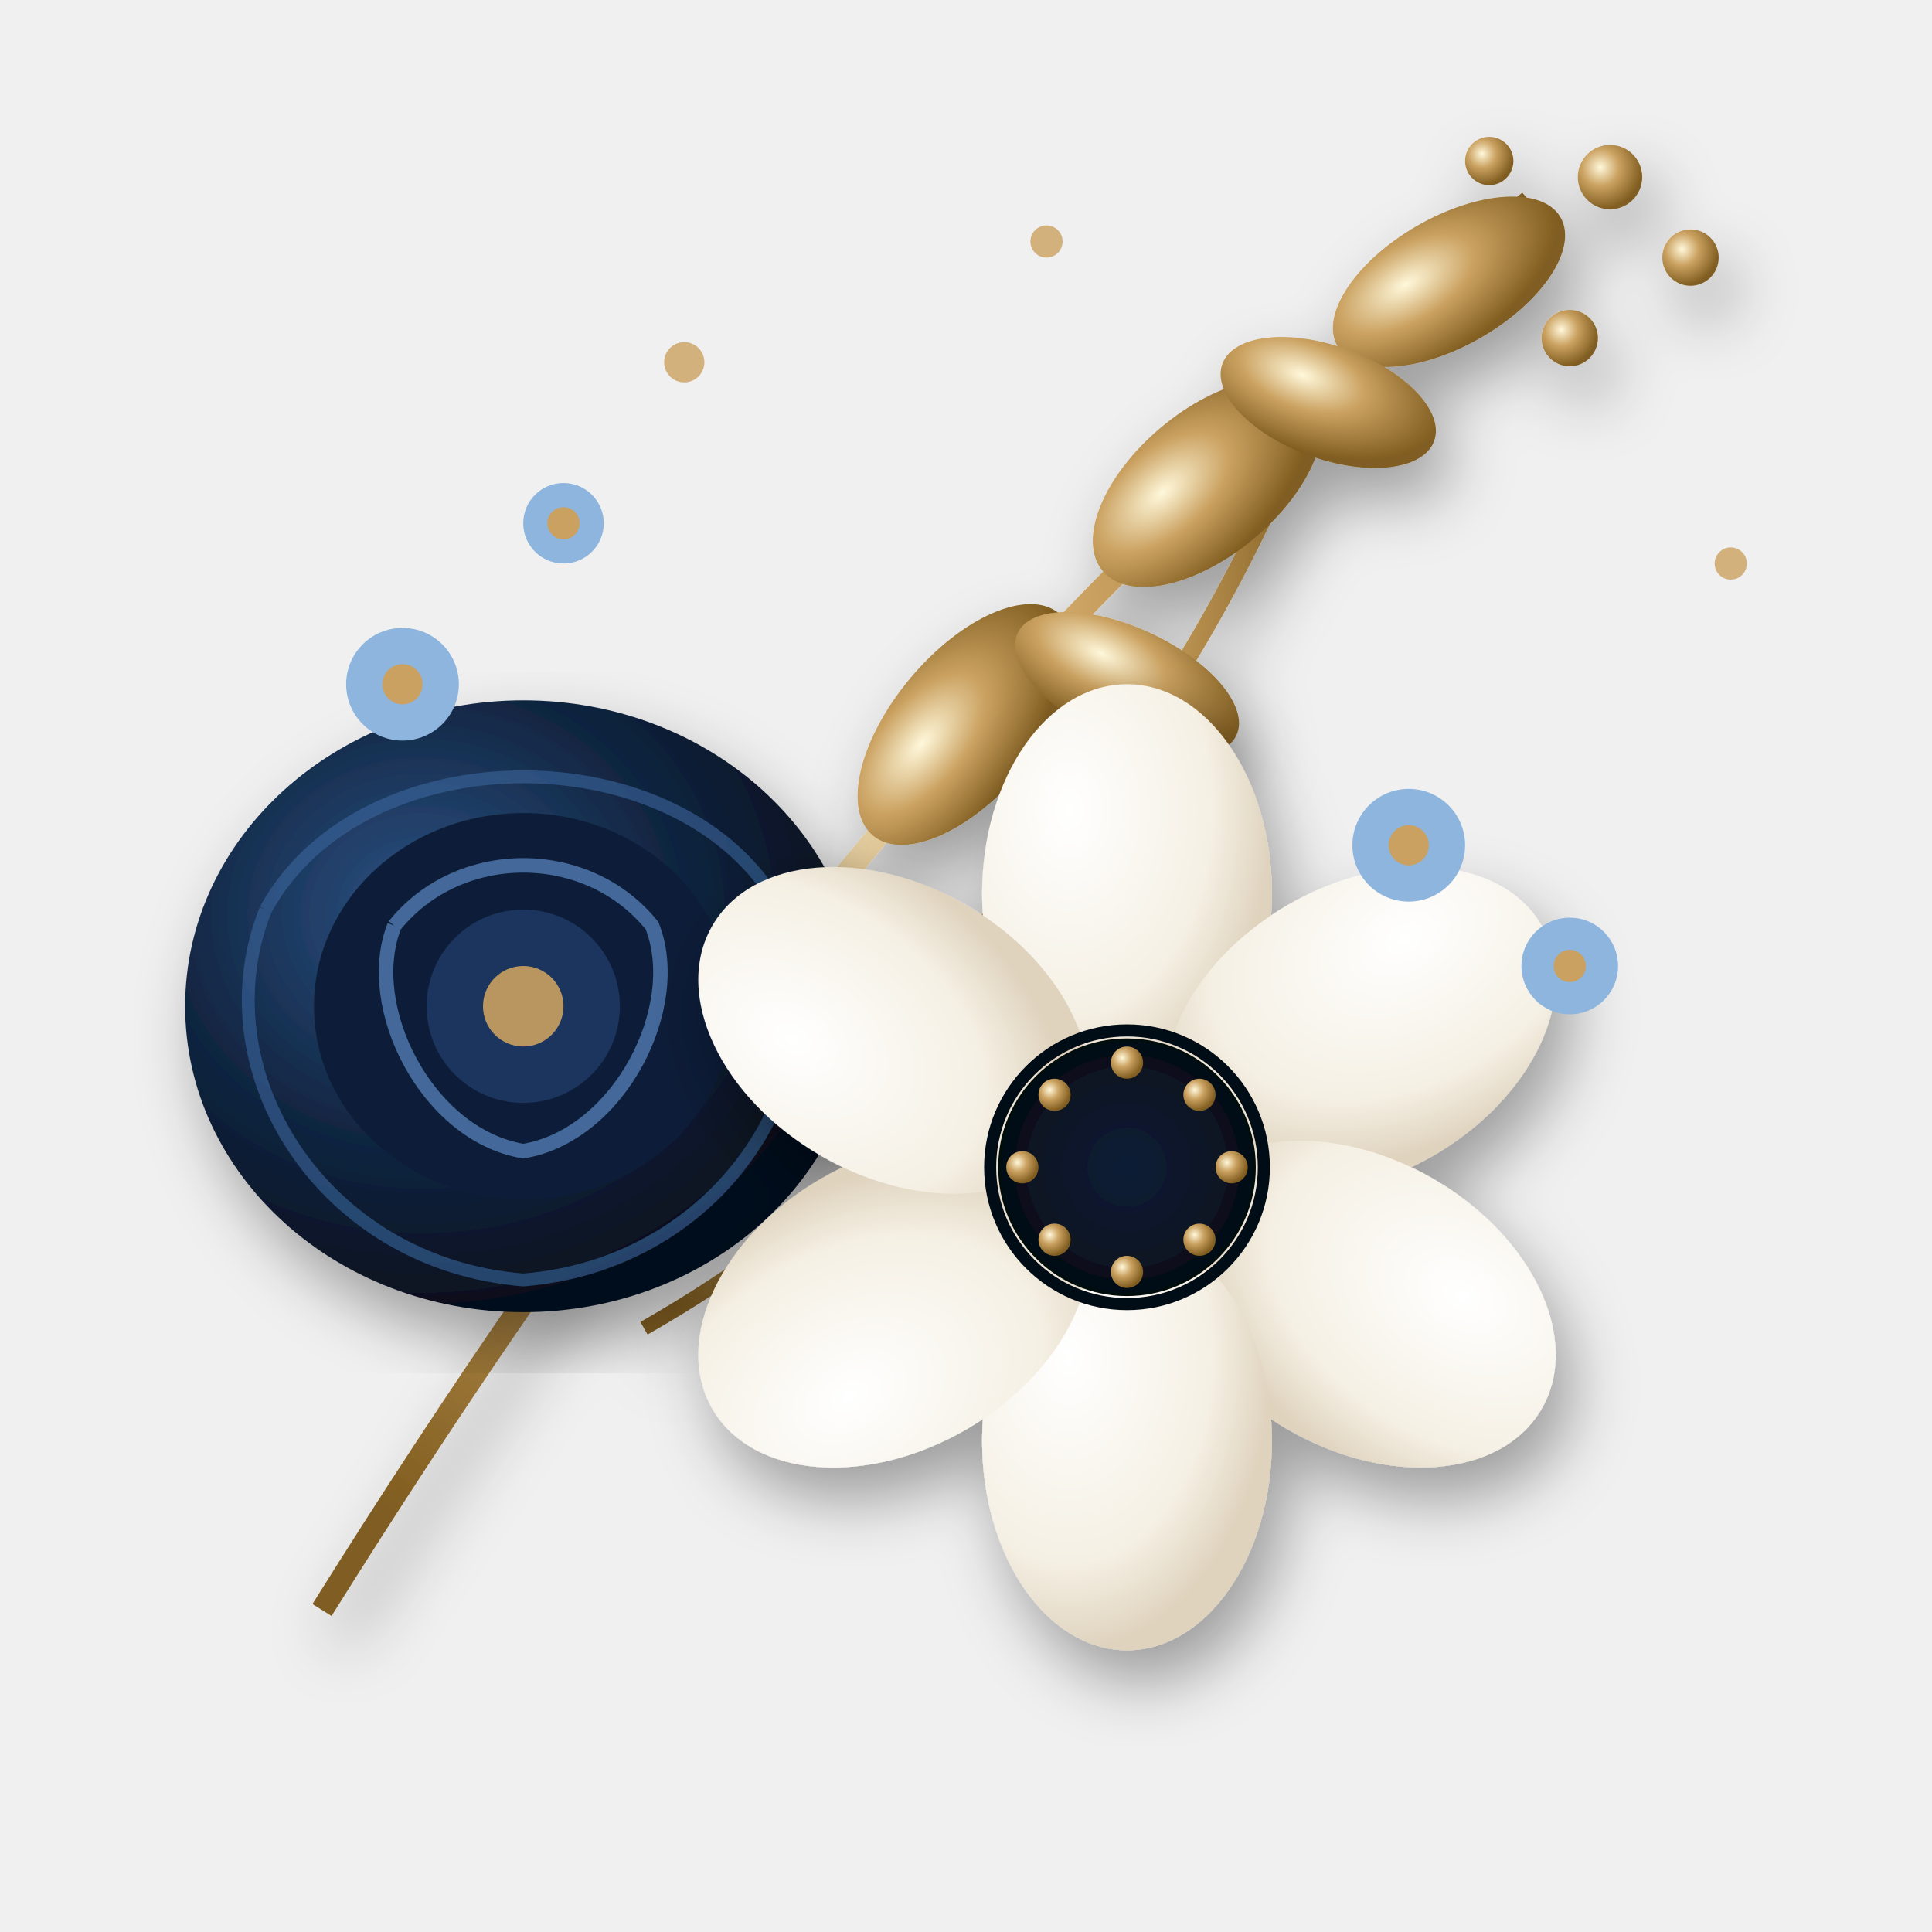
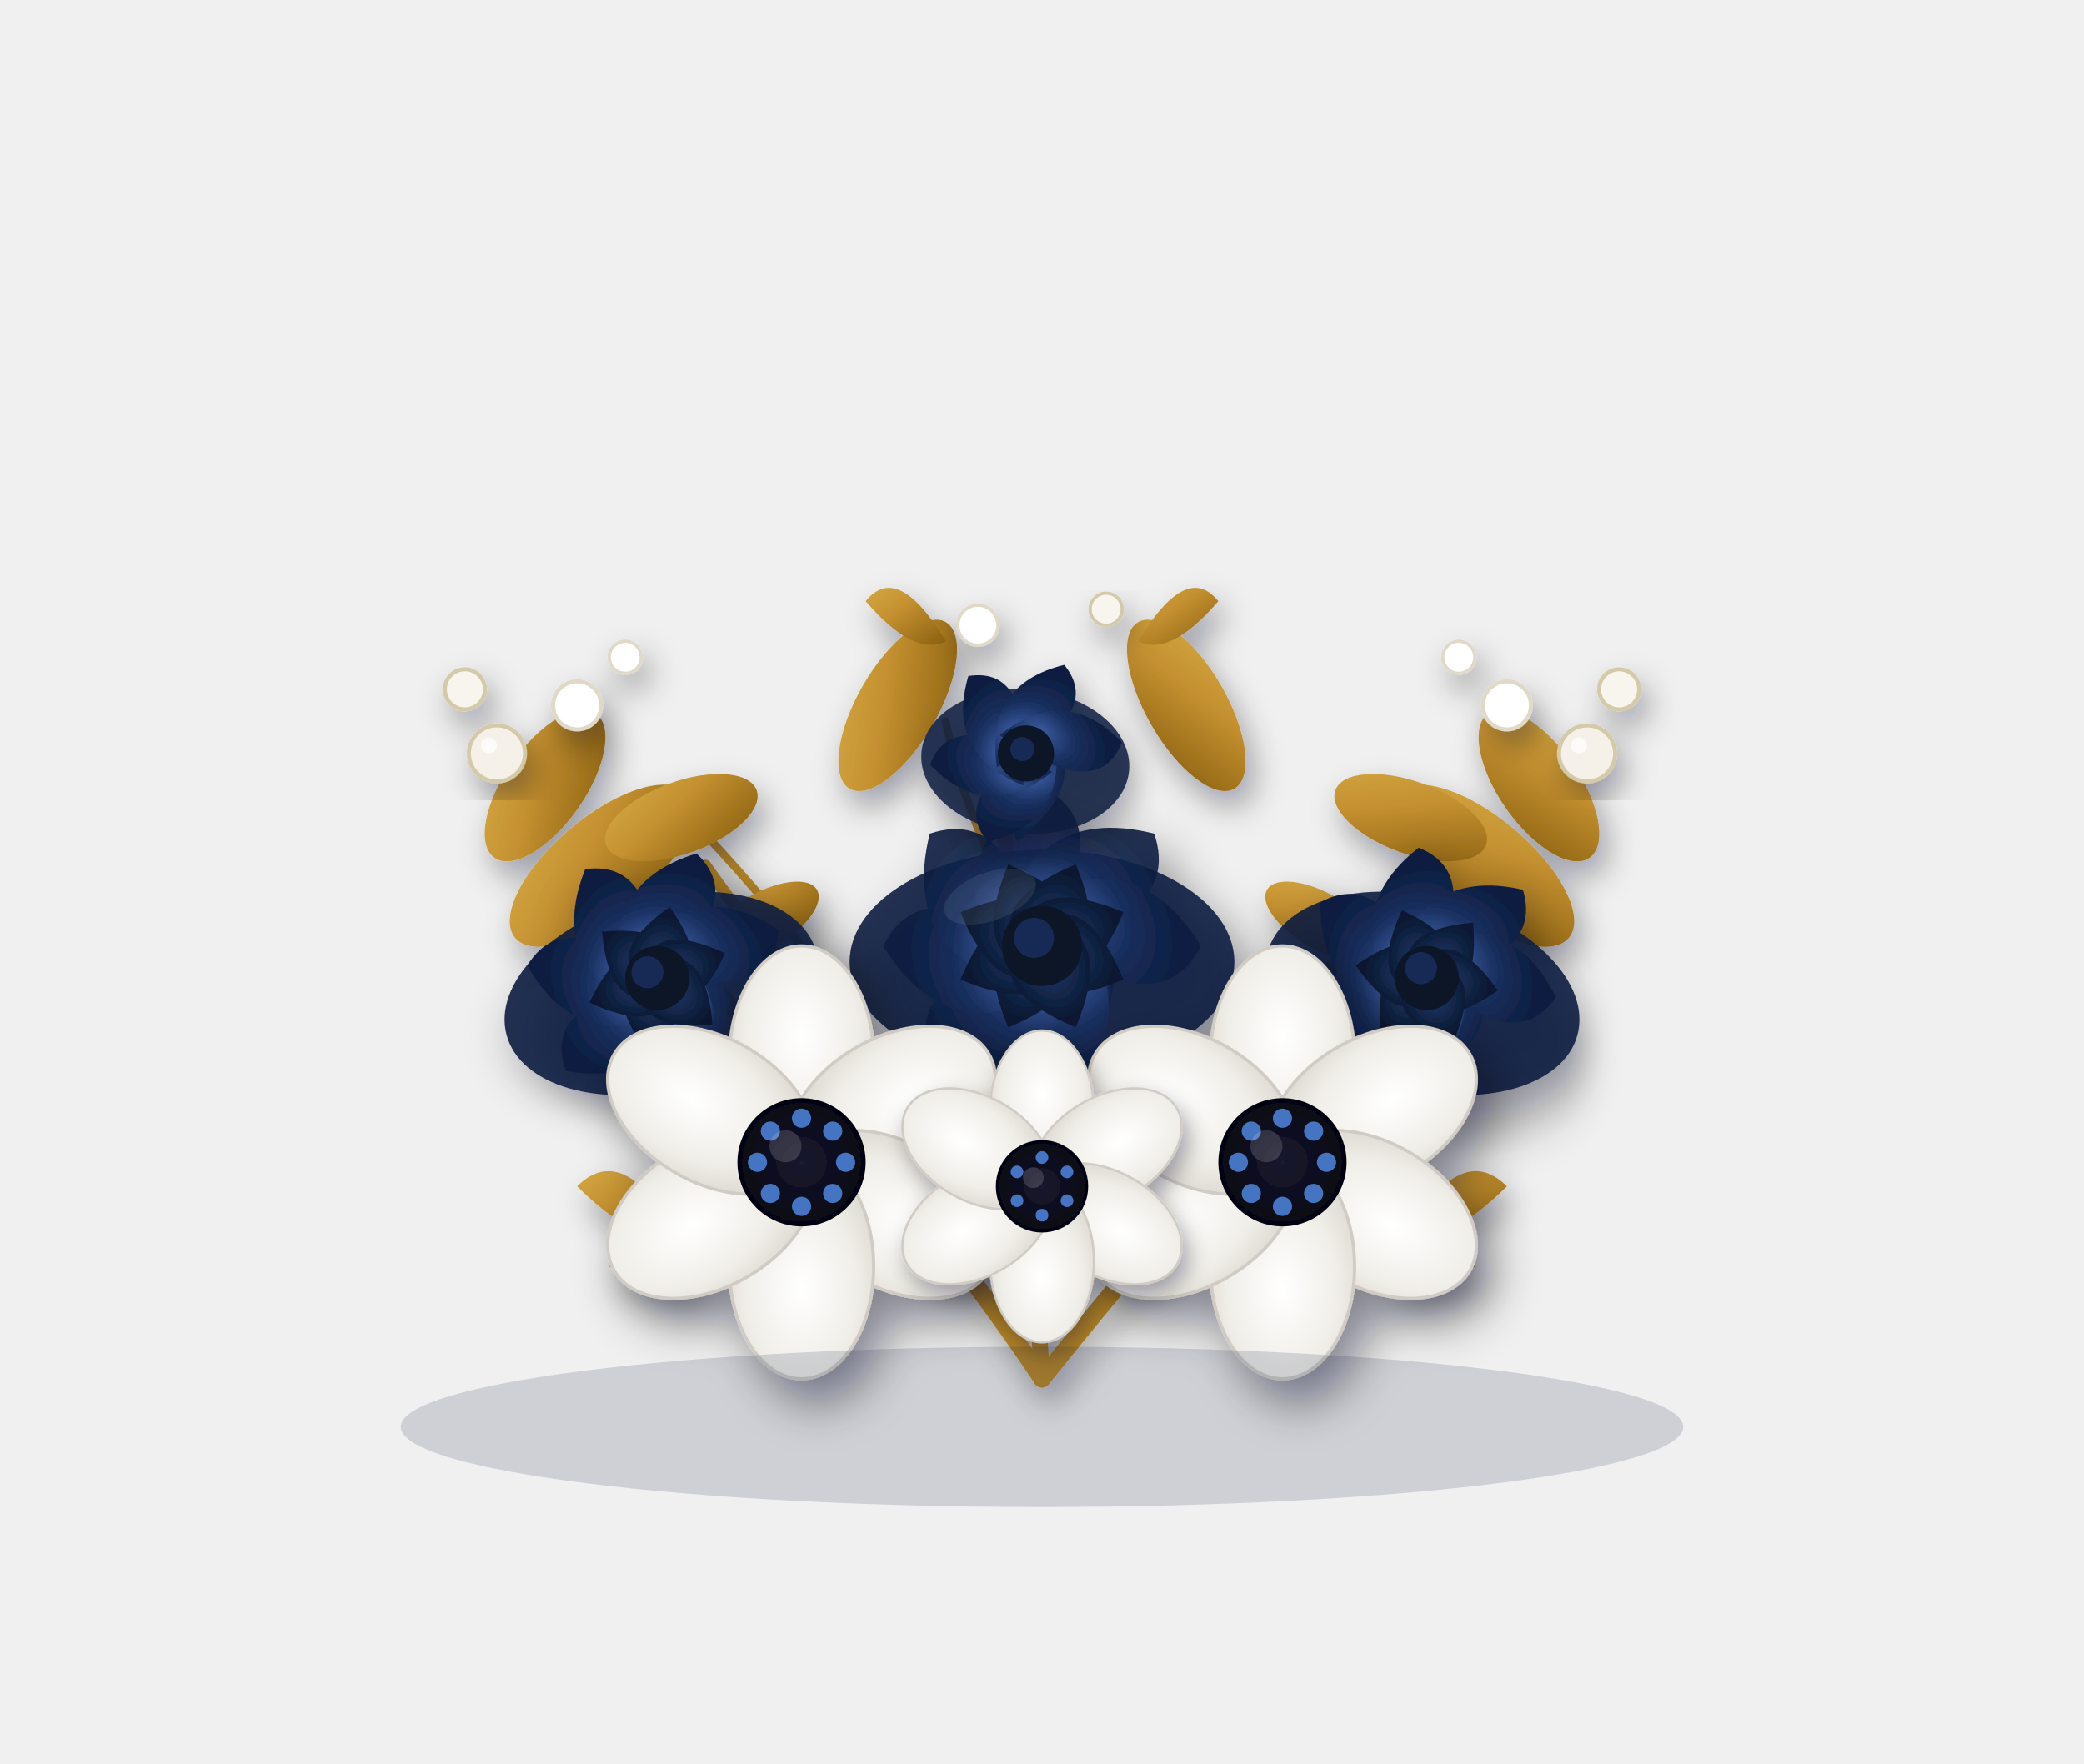
- <svg xmlns="http://www.w3.org/2000/svg" viewBox="0 0 240 240" class="bouquet-svg">
+ <svg xmlns="http://www.w3.org/2000/svg" viewBox="0 0 260 220" width="260" height="220">
  <defs>
-     <radialGradient id="goldGrad" cx="35%" cy="35%" r="65%">
-       <stop offset="0%" stop-color="#fff8db" />
-       <stop offset="45%" stop-color="#caa160" />
-       <stop offset="100%" stop-color="#805d20" />
-     </radialGradient>
-     <radialGradient id="navyRoseGrad" cx="35%" cy="35%" r="65%">
-       <stop offset="0%" stop-color="#2d5386" />
-       <stop offset="55%" stop-color="#122744" />
-       <stop offset="100%" stop-color="#060f1c" />
-     </radialGradient>
-     <radialGradient id="whiteAnemoneGrad" cx="30%" cy="30%" r="70%">
+     <radialGradient id="roseNavy1" cx="50%" cy="40%" r="60%">
+       <stop offset="0%" stop-color="#2a4a7f" />
+       <stop offset="60%" stop-color="#162d5a" />
+       <stop offset="100%" stop-color="#0d1e3f" />
+     </radialGradient>
+     <radialGradient id="roseNavy2" cx="50%" cy="35%" r="55%">
+       <stop offset="0%" stop-color="#1e3d72" />
+       <stop offset="100%" stop-color="#0b1830" />
+     </radialGradient>
+     <radialGradient id="rosePetal" cx="40%" cy="30%" r="70%">
+       <stop offset="0%" stop-color="#3a5a9f" />
+       <stop offset="50%" stop-color="#1a3060" />
+       <stop offset="100%" stop-color="#0d1e40" />
+     </radialGradient>
+     <radialGradient id="anemoneWhite" cx="50%" cy="40%" r="55%">
      <stop offset="0%" stop-color="#ffffff" />
-       <stop offset="70%" stop-color="#f5f0e4" />
-       <stop offset="100%" stop-color="#dfd3be" />
-     </radialGradient>
-     <radialGradient id="anemoneCenterGrad" cx="50%" cy="50%" r="50%">
-       <stop offset="0%" stop-color="#0e1e36" />
-       <stop offset="75%" stop-color="#091322" />
-       <stop offset="100%" stop-color="#040810" />
-     </radialGradient>
-     <filter id="softShadow" x="-10%" y="-10%" width="120%" height="120%">
-       <feDropShadow dx="2" dy="4" stdDeviation="4" flood-color="#000000" flood-opacity="0.35" />
+       <stop offset="70%" stop-color="#f0eee8" />
+       <stop offset="100%" stop-color="#e0ddd6" />
+     </radialGradient>
+     <radialGradient id="anemoneCenter" cx="50%" cy="50%" r="50%">
+       <stop offset="0%" stop-color="#1a1a2e" />
+       <stop offset="60%" stop-color="#0d0d20" />
+       <stop offset="100%" stop-color="#050510" />
+     </radialGradient>
+     <linearGradient id="goldLeaf" x1="0%" y1="0%" x2="100%" y2="100%">
+       <stop offset="0%" stop-color="#d4a843" />
+       <stop offset="40%" stop-color="#c49030" />
+       <stop offset="100%" stop-color="#8a6010" />
+     </linearGradient>
+     <filter id="shadow" x="-20%" y="-20%" width="140%" height="140%">
+       <feDropShadow dx="2" dy="3" stdDeviation="3" flood-color="#0a0f20" flood-opacity="0.45" />
+     </filter>
+     <filter id="shadowSm" x="-10%" y="-10%" width="120%" height="120%">
+       <feDropShadow dx="1" dy="2" stdDeviation="2" flood-color="#0a0f20" flood-opacity="0.35" />
    </filter>
  </defs>
-   <g class="gold-foliage" filter="url(#softShadow)">
-     <path d="M40,200 Q90,120 140,70 Q160,50 190,25" stroke="url(#goldGrad)" stroke-width="2.8" fill="none" />
-     <path d="M100,135 Q145,100 165,45" stroke="url(#goldGrad)" stroke-width="2.2" fill="none" />
-     <path d="M80,165 Q115,145 130,115" stroke="url(#goldGrad)" stroke-width="1.8" fill="none" />
-     <ellipse cx="180" cy="35" rx="16" ry="8" transform="rotate(-30 180 35)" fill="url(#goldGrad)" />
-     <ellipse cx="150" cy="60" rx="17" ry="9" transform="rotate(-40 150 60)" fill="url(#goldGrad)" />
-     <ellipse cx="120" cy="90" rx="18" ry="9" transform="rotate(-50 120 90)" fill="url(#goldGrad)" />
-     <ellipse cx="165" cy="50" rx="14" ry="7" transform="rotate(20 165 50)" fill="url(#goldGrad)" />
-     <ellipse cx="140" cy="85" rx="15" ry="7" transform="rotate(25 140 85)" fill="url(#goldGrad)" />
-     <ellipse cx="95" cy="125" rx="14" ry="7" transform="rotate(-65 95 125)" fill="url(#goldGrad)" />
-     <circle cx="200" cy="22" r="4" fill="url(#goldGrad)" />
-     <circle cx="210" cy="32" r="3.5" fill="url(#goldGrad)" />
-     <circle cx="195" cy="42" r="3.5" fill="url(#goldGrad)" />
-     <circle cx="185" cy="20" r="3" fill="url(#goldGrad)" />
-   </g>
-   <g class="navy-rose-cluster" filter="url(#softShadow)" transform="translate(65, 125)">
-     <ellipse cx="0" cy="0" rx="42" ry="38" fill="url(#navyRoseGrad)" />
-     <path d="M-32,-12 C-20,-34 20,-34 32,-12 C40,8 25,32 0,34 C-25,32 -40,8 -32,-12" fill="none" stroke="#3b659c" stroke-width="1.6" opacity="0.6" />
-     <ellipse cx="0" cy="0" rx="26" ry="24" fill="#0d1f38" />
-     <path d="M-16,-10 C-8,-20 8,-20 16,-10 C20,0 12,16 0,18 C-12,16 -20,0 -16,-10" fill="none" stroke="#5b88c4" stroke-width="1.8" opacity="0.7" />
-     <circle cx="0" cy="0" r="12" fill="#1b365e" />
-     <circle cx="0" cy="0" r="5" fill="#caa160" opacity="0.9" />
-   </g>
-   <g class="white-anemone-flower" filter="url(#softShadow)" transform="translate(140, 145)">
-     <ellipse cx="0" cy="-34" rx="18" ry="26" fill="url(#whiteAnemoneGrad)" />
-     <ellipse cx="29" cy="-17" rx="18" ry="26" transform="rotate(60 29 -17)" fill="url(#whiteAnemoneGrad)" />
-     <ellipse cx="29" cy="17" rx="18" ry="26" transform="rotate(120 29 17)" fill="url(#whiteAnemoneGrad)" />
-     <ellipse cx="0" cy="34" rx="18" ry="26" fill="url(#whiteAnemoneGrad)" />
-     <ellipse cx="-29" cy="17" rx="18" ry="26" transform="rotate(-120 -29 17)" fill="url(#whiteAnemoneGrad)" />
-     <ellipse cx="-29" cy="-17" rx="18" ry="26" transform="rotate(-60 -29 -17)" fill="url(#whiteAnemoneGrad)" />
-     <circle cx="0" cy="0" r="16" fill="url(#anemoneCenterGrad)" />
-     <circle cx="0" cy="0" r="17" fill="none" stroke="#050a12" stroke-width="1.5" />
-     <circle cx="0" cy="-13" r="2" fill="url(#goldGrad)" />
-     <circle cx="9" cy="-9" r="2" fill="url(#goldGrad)" />
-     <circle cx="13" cy="0" r="2" fill="url(#goldGrad)" />
-     <circle cx="9" cy="9" r="2" fill="url(#goldGrad)" />
-     <circle cx="0" cy="13" r="2" fill="url(#goldGrad)" />
-     <circle cx="-9" cy="9" r="2" fill="url(#goldGrad)" />
-     <circle cx="-13" cy="0" r="2" fill="url(#goldGrad)" />
-     <circle cx="-9" cy="-9" r="2" fill="url(#goldGrad)" />
-   </g>
-   <g class="filler-blossoms">
-     <circle cx="175" cy="105" r="7" fill="#8eb5dd" />
-     <circle cx="175" cy="105" r="2.5" fill="#caa160" />
-     <circle cx="195" cy="120" r="6" fill="#8eb5dd" />
-     <circle cx="195" cy="120" r="2" fill="#caa160" />
-     <circle cx="50" cy="85" r="7" fill="#8eb5dd" />
-     <circle cx="50" cy="85" r="2.5" fill="#caa160" />
-     <circle cx="70" cy="65" r="5" fill="#8eb5dd" />
-     <circle cx="70" cy="65" r="2" fill="#caa160" />
-     <circle cx="130" cy="30" r="2" fill="#caa160" opacity="0.8" />
-     <circle cx="85" cy="45" r="2.5" fill="#caa160" opacity="0.8" />
-     <circle cx="215" cy="70" r="2" fill="#caa160" opacity="0.8" />
-   </g>
+   <g stroke="#b8882a" stroke-linecap="round" fill="none" filter="url(#shadowSm)">
+     <path d="M130 172 Q110 142 80 115" stroke-width="2.2" />
+     <path d="M130 172 Q150 147 175 120" stroke-width="2.2" />
+     <path d="M130 172 Q128 137 125 100" stroke-width="2" />
+     <path d="M115 137 Q100 125 88 108" stroke-width="1.5" />
+     <path d="M145 142 Q160 130 170 115" stroke-width="1.5" />
+     <path d="M100 118 Q92 108 84 100" stroke-width="1" />
+     <path d="M168 118 Q174 110 180 103" stroke-width="1" />
+     <path d="M125 110 Q120 100 118 90" stroke-width="1" />
+   </g>
+   <g fill="url(#goldLeaf)" filter="url(#shadowSm)">
+     <ellipse cx="75" cy="108" rx="14" ry="6" transform="rotate(-40 75 108)" />
+     <ellipse cx="68" cy="98" rx="11" ry="5" transform="rotate(-55 68 98)" />
+     <ellipse cx="85" cy="102" rx="10" ry="4.5" transform="rotate(-20 85 102)" />
+     <ellipse cx="185" cy="108" rx="14" ry="6" transform="rotate(40 185 108)" />
+     <ellipse cx="192" cy="98" rx="11" ry="5" transform="rotate(55 192 98)" />
+     <ellipse cx="176" cy="102" rx="10" ry="4.5" transform="rotate(20 176 102)" />
+     <ellipse cx="112" cy="88" rx="12" ry="5" transform="rotate(-60 112 88)" />
+     <ellipse cx="148" cy="88" rx="12" ry="5" transform="rotate(60 148 88)" />
+     <ellipse cx="95" cy="115" rx="8" ry="3.5" transform="rotate(-30 95 115)" />
+     <ellipse cx="165" cy="115" rx="8" ry="3.5" transform="rotate(30 165 115)" />
+     <path d="M85 155 Q78 142 72 148 Q79 155 85 155Z" />
+     <path d="M88 160 Q80 152 76 158 Q82 162 88 160Z" />
+     <path d="M175 155 Q182 142 188 148 Q181 155 175 155Z" />
+     <path d="M172 160 Q180 152 184 158 Q178 162 172 160Z" />
+     <path d="M118 80 Q112 70 108 75 Q114 82 118 80Z" />
+     <path d="M142 80 Q148 70 152 75 Q146 82 142 80Z" />
+   </g>
+   <g filter="url(#shadowSm)">
+     <circle cx="62" cy="94" r="3.5" fill="#f5f0e8" stroke="#d4c9a8" stroke-width="0.5" />
+     <circle cx="72" cy="88" r="3" fill="#ffffff" stroke="#e0d9c8" stroke-width="0.5" />
+     <circle cx="58" cy="86" r="2.5" fill="#f8f4ee" stroke="#d4c9a8" stroke-width="0.5" />
+     <circle cx="78" cy="82" r="2" fill="#ffffff" stroke="#e0d9c8" stroke-width="0.4" />
+     <circle cx="198" cy="94" r="3.5" fill="#f5f0e8" stroke="#d4c9a8" stroke-width="0.5" />
+     <circle cx="188" cy="88" r="3" fill="#ffffff" stroke="#e0d9c8" stroke-width="0.5" />
+     <circle cx="202" cy="86" r="2.5" fill="#f8f4ee" stroke="#d4c9a8" stroke-width="0.5" />
+     <circle cx="182" cy="82" r="2" fill="#ffffff" stroke="#e0d9c8" stroke-width="0.4" />
+     <circle cx="122" cy="78" r="2.5" fill="#ffffff" stroke="#e0d9c8" stroke-width="0.4" />
+     <circle cx="138" cy="76" r="2" fill="#f8f4ee" stroke="#d4c9a8" stroke-width="0.4" />
+     <circle cx="61" cy="93" r="1" fill="white" opacity="0.7" />
+     <circle cx="197" cy="93" r="1" fill="white" opacity="0.7" />
+   </g>
+   <g transform="translate(130,118)" filter="url(#shadow)">
+     <ellipse cx="0" cy="2" rx="24" ry="14" fill="#0d1e40" opacity="0.9" />
+     <path d="M0-6 Q18 2 0 18 Q-18 2 0-6Z" fill="url(#roseNavy1)" opacity="0.95" />
+     <path d="M0-6 Q18-2 14 14 Q2 18 0-6Z" fill="url(#rosePetal)" opacity="0.9" transform="rotate(45)" />
+     <path d="M0-6 Q18-2 14 14 Q2 18 0-6Z" fill="url(#rosePetal)" opacity="0.9" transform="rotate(90)" />
+     <path d="M0-6 Q18-2 14 14 Q2 18 0-6Z" fill="url(#rosePetal)" opacity="0.9" transform="rotate(135)" />
+     <path d="M0-6 Q18-2 14 14 Q2 18 0-6Z" fill="url(#rosePetal)" opacity="0.9" transform="rotate(180)" />
+     <path d="M0-6 Q18-2 14 14 Q2 18 0-6Z" fill="url(#rosePetal)" opacity="0.9" transform="rotate(225)" />
+     <path d="M0-6 Q18-2 14 14 Q2 18 0-6Z" fill="url(#rosePetal)" opacity="0.9" transform="rotate(270)" />
+     <path d="M0-6 Q18-2 14 14 Q2 18 0-6Z" fill="url(#rosePetal)" opacity="0.9" transform="rotate(315)" />
+     <path d="M0-3 Q10 1 0 11 Q-10 1 0-3Z" fill="url(#roseNavy2)" transform="rotate(22.5)" />
+     <path d="M0-3 Q10 1 0 11 Q-10 1 0-3Z" fill="url(#roseNavy2)" transform="rotate(67.5)" />
+     <path d="M0-3 Q10 1 0 11 Q-10 1 0-3Z" fill="url(#roseNavy2)" transform="rotate(112.5)" />
+     <path d="M0-3 Q10 1 0 11 Q-10 1 0-3Z" fill="url(#roseNavy2)" transform="rotate(157.5)" />
+     <path d="M0-3 Q10 1 0 11 Q-10 1 0-3Z" fill="url(#roseNavy2)" transform="rotate(202.5)" />
+     <path d="M0-3 Q10 1 0 11 Q-10 1 0-3Z" fill="url(#roseNavy2)" transform="rotate(247.5)" />
+     <path d="M0-3 Q10 1 0 11 Q-10 1 0-3Z" fill="url(#roseNavy2)" transform="rotate(292.5)" />
+     <path d="M0-3 Q10 1 0 11 Q-10 1 0-3Z" fill="url(#roseNavy2)" transform="rotate(337.5)" />
+     <circle cx="0" cy="0" r="5" fill="#0a1428" />
+     <circle cx="-1" cy="-1" r="2.5" fill="#1a3060" opacity="0.8" />
+     <ellipse cx="-4" cy="-8" rx="6" ry="3" fill="white" opacity="0.08" transform="rotate(-20)" />
+   </g>
+   <g transform="translate(82,122) rotate(-15)" filter="url(#shadow)">
+     <ellipse cx="0" cy="2" rx="20" ry="12" fill="#0d1e40" opacity="0.9" />
+     <path d="M0-5 Q16 2 0 15 Q-16 2 0-5Z" fill="url(#roseNavy1)" />
+     <path d="M0-5 Q14-1 11 12 Q1 15 0-5Z" fill="url(#rosePetal)" transform="rotate(51)" />
+     <path d="M0-5 Q14-1 11 12 Q1 15 0-5Z" fill="url(#rosePetal)" transform="rotate(102)" />
+     <path d="M0-5 Q14-1 11 12 Q1 15 0-5Z" fill="url(#rosePetal)" transform="rotate(153)" />
+     <path d="M0-5 Q14-1 11 12 Q1 15 0-5Z" fill="url(#rosePetal)" transform="rotate(204)" />
+     <path d="M0-5 Q14-1 11 12 Q1 15 0-5Z" fill="url(#rosePetal)" transform="rotate(255)" />
+     <path d="M0-5 Q14-1 11 12 Q1 15 0-5Z" fill="url(#rosePetal)" transform="rotate(306)" />
+     <path d="M0-2 Q8 1 0 9 Q-8 1 0-2Z" fill="url(#roseNavy2)" transform="rotate(25)" />
+     <path d="M0-2 Q8 1 0 9 Q-8 1 0-2Z" fill="url(#roseNavy2)" transform="rotate(85)" />
+     <path d="M0-2 Q8 1 0 9 Q-8 1 0-2Z" fill="url(#roseNavy2)" transform="rotate(145)" />
+     <path d="M0-2 Q8 1 0 9 Q-8 1 0-2Z" fill="url(#roseNavy2)" transform="rotate(205)" />
+     <path d="M0-2 Q8 1 0 9 Q-8 1 0-2Z" fill="url(#roseNavy2)" transform="rotate(265)" />
+     <path d="M0-2 Q8 1 0 9 Q-8 1 0-2Z" fill="url(#roseNavy2)" transform="rotate(325)" />
+     <circle cx="0" cy="0" r="4" fill="#0a1428" />
+     <circle cx="-1" cy="-1" r="2" fill="#1a3060" opacity="0.8" />
+   </g>
+   <g transform="translate(178,122) rotate(15)" filter="url(#shadow)">
+     <ellipse cx="0" cy="2" rx="20" ry="12" fill="#0d1e40" opacity="0.9" />
+     <path d="M0-5 Q16 2 0 15 Q-16 2 0-5Z" fill="url(#roseNavy1)" />
+     <path d="M0-5 Q14-1 11 12 Q1 15 0-5Z" fill="url(#rosePetal)" transform="rotate(51)" />
+     <path d="M0-5 Q14-1 11 12 Q1 15 0-5Z" fill="url(#rosePetal)" transform="rotate(102)" />
+     <path d="M0-5 Q14-1 11 12 Q1 15 0-5Z" fill="url(#rosePetal)" transform="rotate(153)" />
+     <path d="M0-5 Q14-1 11 12 Q1 15 0-5Z" fill="url(#rosePetal)" transform="rotate(204)" />
+     <path d="M0-5 Q14-1 11 12 Q1 15 0-5Z" fill="url(#rosePetal)" transform="rotate(255)" />
+     <path d="M0-5 Q14-1 11 12 Q1 15 0-5Z" fill="url(#rosePetal)" transform="rotate(306)" />
+     <path d="M0-2 Q8 1 0 9 Q-8 1 0-2Z" fill="url(#roseNavy2)" transform="rotate(25)" />
+     <path d="M0-2 Q8 1 0 9 Q-8 1 0-2Z" fill="url(#roseNavy2)" transform="rotate(85)" />
+     <path d="M0-2 Q8 1 0 9 Q-8 1 0-2Z" fill="url(#roseNavy2)" transform="rotate(145)" />
+     <path d="M0-2 Q8 1 0 9 Q-8 1 0-2Z" fill="url(#roseNavy2)" transform="rotate(205)" />
+     <path d="M0-2 Q8 1 0 9 Q-8 1 0-2Z" fill="url(#roseNavy2)" transform="rotate(265)" />
+     <path d="M0-2 Q8 1 0 9 Q-8 1 0-2Z" fill="url(#roseNavy2)" transform="rotate(325)" />
+     <circle cx="0" cy="0" r="4" fill="#0a1428" />
+     <circle cx="-1" cy="-1" r="2" fill="#1a3060" opacity="0.8" />
+   </g>
+   <g transform="translate(128,94) rotate(5)" filter="url(#shadowSm)">
+     <ellipse cx="0" cy="1" rx="13" ry="9" fill="#0d1e40" opacity="0.85" />
+     <path d="M0-4 Q10 1 0 11 Q-10 1 0-4Z" fill="url(#roseNavy1)" />
+     <path d="M0-4 Q10-1 8 9 Q0 11 0-4Z" fill="url(#rosePetal)" transform="rotate(60)" />
+     <path d="M0-4 Q10-1 8 9 Q0 11 0-4Z" fill="url(#rosePetal)" transform="rotate(120)" />
+     <path d="M0-4 Q10-1 8 9 Q0 11 0-4Z" fill="url(#rosePetal)" transform="rotate(180)" />
+     <path d="M0-4 Q10-1 8 9 Q0 11 0-4Z" fill="url(#rosePetal)" transform="rotate(240)" />
+     <path d="M0-4 Q10-1 8 9 Q0 11 0-4Z" fill="url(#rosePetal)" transform="rotate(300)" />
+     <circle cx="0" cy="0" r="3.5" fill="#0a1428" />
+     <circle cx="-0.5" cy="-0.5" r="1.5" fill="#1a3060" opacity="0.8" />
+   </g>
+   <g transform="translate(100,145)" filter="url(#shadow)">
+     <ellipse cx="0" cy="-13" rx="9" ry="14" fill="url(#anemoneWhite)" stroke="#d0ccc5" stroke-width="0.4" />
+     <ellipse cx="0" cy="-13" rx="9" ry="14" fill="url(#anemoneWhite)" stroke="#d0ccc5" stroke-width="0.4" transform="rotate(60)" />
+     <ellipse cx="0" cy="-13" rx="9" ry="14" fill="url(#anemoneWhite)" stroke="#d0ccc5" stroke-width="0.4" transform="rotate(120)" />
+     <ellipse cx="0" cy="-13" rx="9" ry="14" fill="url(#anemoneWhite)" stroke="#d0ccc5" stroke-width="0.4" transform="rotate(180)" />
+     <ellipse cx="0" cy="-13" rx="9" ry="14" fill="url(#anemoneWhite)" stroke="#d0ccc5" stroke-width="0.4" transform="rotate(240)" />
+     <ellipse cx="0" cy="-13" rx="9" ry="14" fill="url(#anemoneWhite)" stroke="#d0ccc5" stroke-width="0.4" transform="rotate(300)" />
+     <circle cx="0" cy="0" r="8" fill="url(#anemoneCenter)" />
+     <circle cx="0" cy="-5.5" r="1.2" fill="#4a7fd4" opacity="0.9" />
+     <circle cx="0" cy="-5.5" r="1.2" fill="#4a7fd4" opacity="0.9" transform="rotate(45)" />
+     <circle cx="0" cy="-5.5" r="1.2" fill="#4a7fd4" opacity="0.9" transform="rotate(90)" />
+     <circle cx="0" cy="-5.5" r="1.2" fill="#4a7fd4" opacity="0.9" transform="rotate(135)" />
+     <circle cx="0" cy="-5.5" r="1.2" fill="#4a7fd4" opacity="0.9" transform="rotate(180)" />
+     <circle cx="0" cy="-5.5" r="1.2" fill="#4a7fd4" opacity="0.9" transform="rotate(225)" />
+     <circle cx="0" cy="-5.5" r="1.2" fill="#4a7fd4" opacity="0.9" transform="rotate(270)" />
+     <circle cx="0" cy="-5.5" r="1.2" fill="#4a7fd4" opacity="0.9" transform="rotate(315)" />
+     <circle cx="-2" cy="-2" r="2" fill="white" opacity="0.15" />
+   </g>
+   <g transform="translate(160,145)" filter="url(#shadow)">
+     <ellipse cx="0" cy="-13" rx="9" ry="14" fill="url(#anemoneWhite)" stroke="#d0ccc5" stroke-width="0.4" />
+     <ellipse cx="0" cy="-13" rx="9" ry="14" fill="url(#anemoneWhite)" stroke="#d0ccc5" stroke-width="0.4" transform="rotate(60)" />
+     <ellipse cx="0" cy="-13" rx="9" ry="14" fill="url(#anemoneWhite)" stroke="#d0ccc5" stroke-width="0.4" transform="rotate(120)" />
+     <ellipse cx="0" cy="-13" rx="9" ry="14" fill="url(#anemoneWhite)" stroke="#d0ccc5" stroke-width="0.4" transform="rotate(180)" />
+     <ellipse cx="0" cy="-13" rx="9" ry="14" fill="url(#anemoneWhite)" stroke="#d0ccc5" stroke-width="0.4" transform="rotate(240)" />
+     <ellipse cx="0" cy="-13" rx="9" ry="14" fill="url(#anemoneWhite)" stroke="#d0ccc5" stroke-width="0.4" transform="rotate(300)" />
+     <circle cx="0" cy="0" r="8" fill="url(#anemoneCenter)" />
+     <circle cx="0" cy="-5.5" r="1.2" fill="#4a7fd4" opacity="0.9" />
+     <circle cx="0" cy="-5.5" r="1.2" fill="#4a7fd4" opacity="0.9" transform="rotate(45)" />
+     <circle cx="0" cy="-5.5" r="1.2" fill="#4a7fd4" opacity="0.9" transform="rotate(90)" />
+     <circle cx="0" cy="-5.5" r="1.2" fill="#4a7fd4" opacity="0.9" transform="rotate(135)" />
+     <circle cx="0" cy="-5.5" r="1.2" fill="#4a7fd4" opacity="0.9" transform="rotate(180)" />
+     <circle cx="0" cy="-5.5" r="1.2" fill="#4a7fd4" opacity="0.9" transform="rotate(225)" />
+     <circle cx="0" cy="-5.5" r="1.2" fill="#4a7fd4" opacity="0.9" transform="rotate(270)" />
+     <circle cx="0" cy="-5.5" r="1.2" fill="#4a7fd4" opacity="0.9" transform="rotate(315)" />
+     <circle cx="-2" cy="-2" r="2" fill="white" opacity="0.15" />
+   </g>
+   <g transform="translate(130,148) scale(0.72)" filter="url(#shadowSm)">
+     <ellipse cx="0" cy="-13" rx="9" ry="14" fill="url(#anemoneWhite)" stroke="#d0ccc5" stroke-width="0.4" />
+     <ellipse cx="0" cy="-13" rx="9" ry="14" fill="url(#anemoneWhite)" stroke="#d0ccc5" stroke-width="0.4" transform="rotate(60)" />
+     <ellipse cx="0" cy="-13" rx="9" ry="14" fill="url(#anemoneWhite)" stroke="#d0ccc5" stroke-width="0.4" transform="rotate(120)" />
+     <ellipse cx="0" cy="-13" rx="9" ry="14" fill="url(#anemoneWhite)" stroke="#d0ccc5" stroke-width="0.4" transform="rotate(180)" />
+     <ellipse cx="0" cy="-13" rx="9" ry="14" fill="url(#anemoneWhite)" stroke="#d0ccc5" stroke-width="0.4" transform="rotate(240)" />
+     <ellipse cx="0" cy="-13" rx="9" ry="14" fill="url(#anemoneWhite)" stroke="#d0ccc5" stroke-width="0.4" transform="rotate(300)" />
+     <circle cx="0" cy="0" r="8" fill="url(#anemoneCenter)" />
+     <circle cx="0" cy="-5" r="1.1" fill="#4a7fd4" opacity="0.9" />
+     <circle cx="0" cy="-5" r="1.1" fill="#4a7fd4" opacity="0.9" transform="rotate(60)" />
+     <circle cx="0" cy="-5" r="1.1" fill="#4a7fd4" opacity="0.9" transform="rotate(120)" />
+     <circle cx="0" cy="-5" r="1.1" fill="#4a7fd4" opacity="0.9" transform="rotate(180)" />
+     <circle cx="0" cy="-5" r="1.1" fill="#4a7fd4" opacity="0.9" transform="rotate(240)" />
+     <circle cx="0" cy="-5" r="1.1" fill="#4a7fd4" opacity="0.9" transform="rotate(300)" />
+     <circle cx="-1.5" cy="-1.5" r="1.8" fill="white" opacity="0.15" />
+   </g>
+   <ellipse cx="130" cy="178" rx="80" ry="10" fill="#0d1e40" opacity="0.15" />
</svg>
